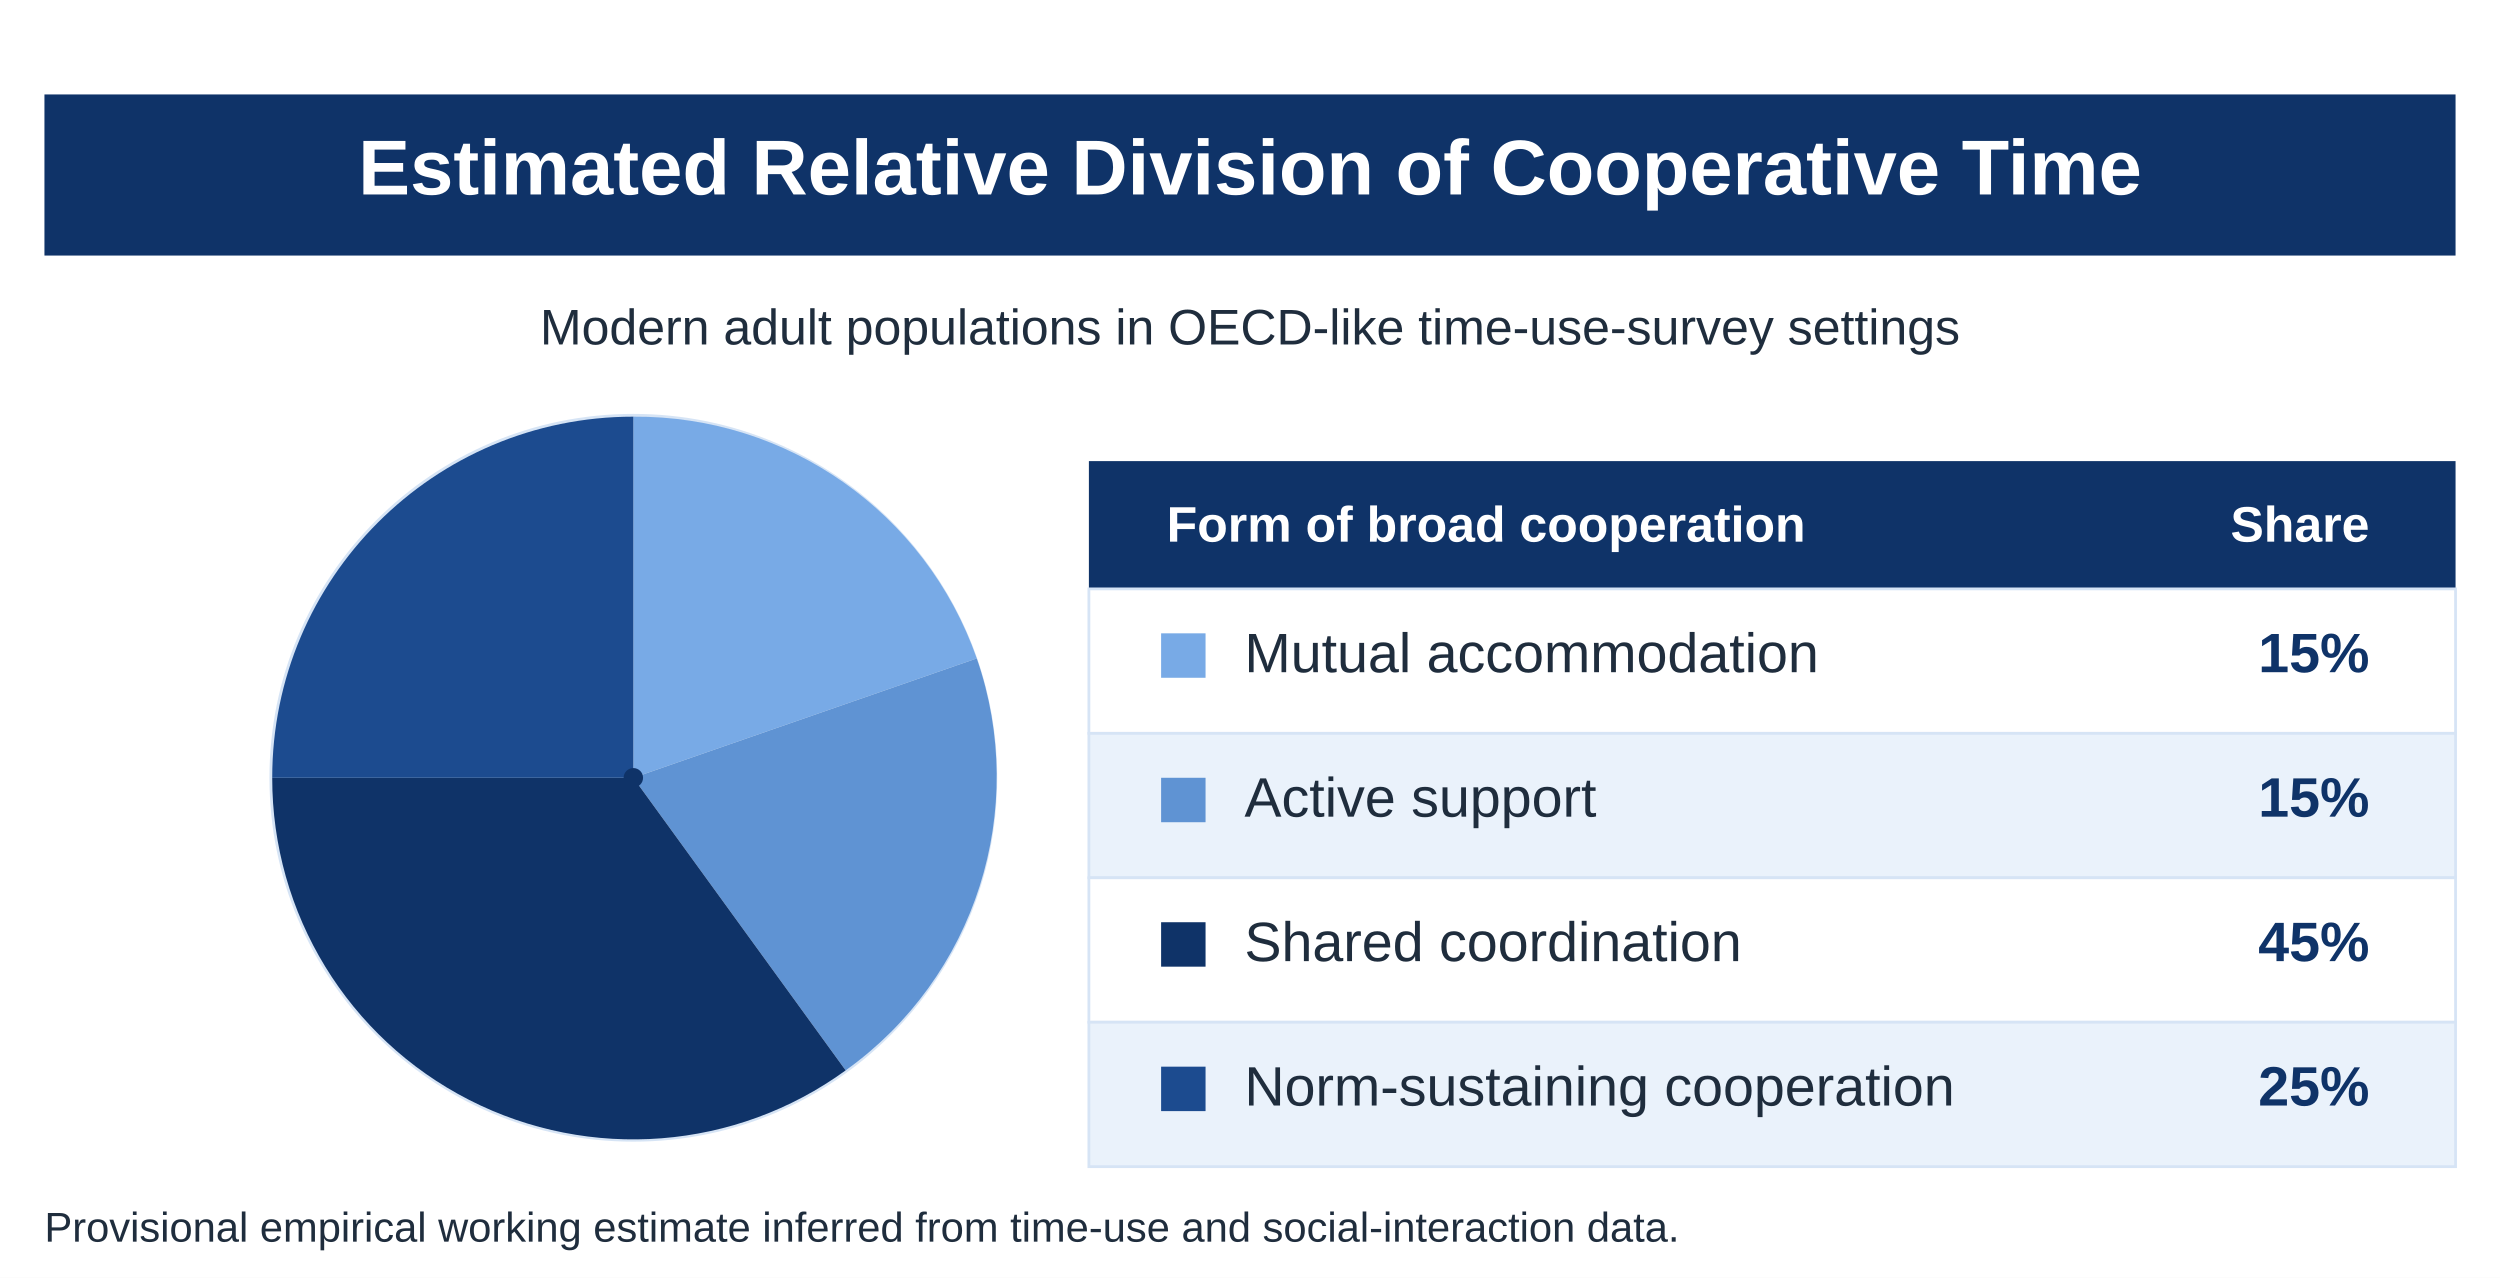
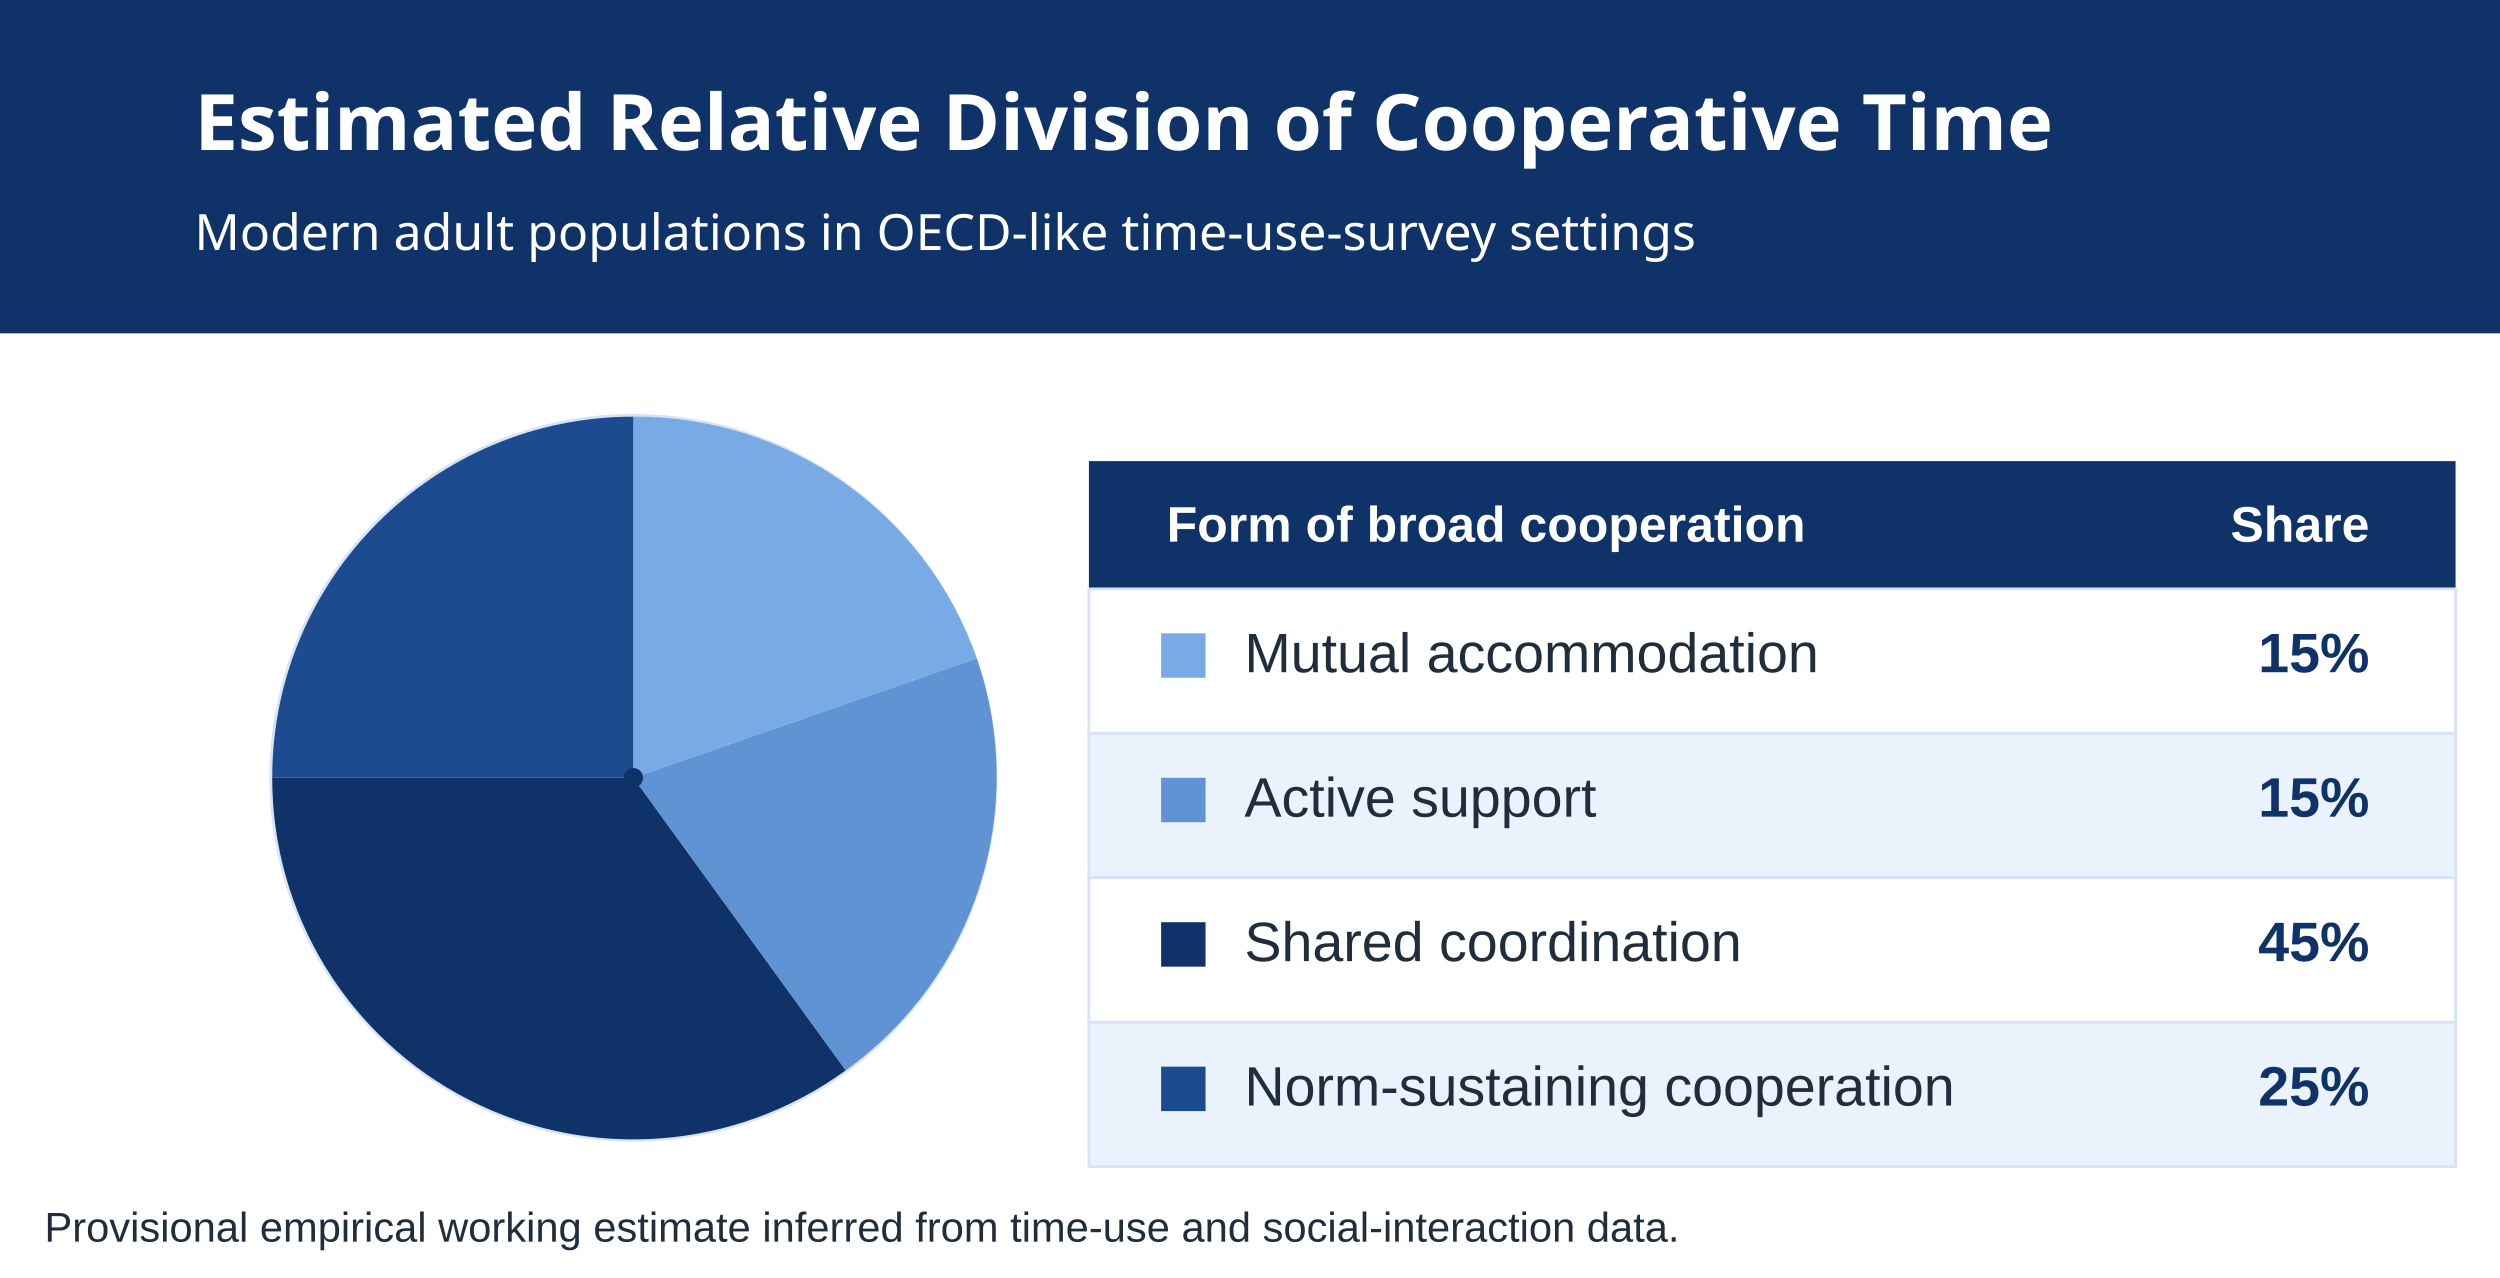
<svg xmlns="http://www.w3.org/2000/svg" width="900" height="460" viewBox="0 0 900 460" fill="none" role="img" aria-labelledby="title desc">
  <rect width="900" height="460" fill="#FFFFFF" />
-   <rect x="16" y="34" width="868" height="58" fill="#0F3368" />
-   <text x="450" y="70" text-anchor="middle" font-family="Arial, Helvetica, sans-serif" font-size="28" font-weight="700" fill="#FFFFFF">Estimated Relative Division of Cooperative Time</text>
-   <text x="450" y="124" text-anchor="middle" font-family="Arial, Helvetica, sans-serif" font-size="18" fill="#1F2D3D">Modern adult populations in OECD-like time-use-survey settings</text>
+   <rect x="0" y="0" width="900" height="120" fill="#0F3368" />
+   <text x="70" y="54" font-family="IBM Plex Sans, Avenir Next, Segoe UI, sans-serif" font-size="28" font-weight="700" fill="#FFFFFF">Estimated Relative Division of Cooperative Time</text>
+   <text x="70" y="90" font-family="IBM Plex Sans, Avenir Next, Segoe UI, sans-serif" font-size="18" font-weight="400" fill="#FFFFFF">Modern adult populations in OECD-like time-use-survey settings</text>
  <circle cx="228" cy="280" r="130" fill="#EAF2FB" stroke="#D6E4F5" stroke-width="2" />
  <path d="M228 280 L228 150 A130 130 0 0 1 351.634 237.023 Z" fill="#78AAE6" />
  <path d="M228 280 L351.634 237.023 A130 130 0 0 1 304.435 385.337 Z" fill="#5F93D3" />
  <path d="M228 280 L304.435 385.337 A130 130 0 0 1 98 280 Z" fill="#0F3368" />
  <path d="M228 280 L98 280 A130 130 0 0 1 228 150 Z" fill="#1C4B8F" />
  <circle cx="228" cy="280" r="3.5" fill="#0F3368" />
  <rect x="392" y="166" width="492" height="46" fill="#0F3368" />
  <text x="420" y="195" font-family="Arial, Helvetica, sans-serif" font-size="18" font-weight="700" fill="#FFFFFF">Form of broad cooperation</text>
  <text x="853" y="195" text-anchor="end" font-family="Arial, Helvetica, sans-serif" font-size="18" font-weight="700" fill="#FFFFFF">Share</text>
  <rect x="392" y="212" width="492" height="52" fill="#FFFFFF" stroke="#D6E4F5" />
  <rect x="392" y="264" width="492" height="52" fill="#EAF2FB" stroke="#D6E4F5" />
  <rect x="392" y="316" width="492" height="52" fill="#FFFFFF" stroke="#D6E4F5" />
  <rect x="392" y="368" width="492" height="52" fill="#EAF2FB" stroke="#D6E4F5" />
  <rect x="418" y="228" width="16" height="16" fill="#78AAE6" />
  <rect x="418" y="280" width="16" height="16" fill="#5F93D3" />
  <rect x="418" y="332" width="16" height="16" fill="#0F3368" />
  <rect x="418" y="384" width="16" height="16" fill="#1C4B8F" />
  <text x="448" y="242" font-family="Arial, Helvetica, sans-serif" font-size="20" fill="#1F2D3D">Mutual accommodation</text>
  <text x="448" y="294" font-family="Arial, Helvetica, sans-serif" font-size="20" fill="#1F2D3D">Active support</text>
  <text x="448" y="346" font-family="Arial, Helvetica, sans-serif" font-size="20" fill="#1F2D3D">Shared coordination</text>
  <text x="448" y="398" font-family="Arial, Helvetica, sans-serif" font-size="20" fill="#1F2D3D">Norm-sustaining cooperation</text>
  <text x="853" y="242" text-anchor="end" font-family="Arial, Helvetica, sans-serif" font-size="20" font-weight="700" fill="#0F3368">15%</text>
  <text x="853" y="294" text-anchor="end" font-family="Arial, Helvetica, sans-serif" font-size="20" font-weight="700" fill="#0F3368">15%</text>
  <text x="853" y="346" text-anchor="end" font-family="Arial, Helvetica, sans-serif" font-size="20" font-weight="700" fill="#0F3368">45%</text>
  <text x="853" y="398" text-anchor="end" font-family="Arial, Helvetica, sans-serif" font-size="20" font-weight="700" fill="#0F3368">25%</text>
  <text x="16" y="447" font-family="Arial, Helvetica, sans-serif" font-size="15" fill="#1F2D3D">Provisional empirical working estimate inferred from time-use and social-interaction data.</text>
</svg>
